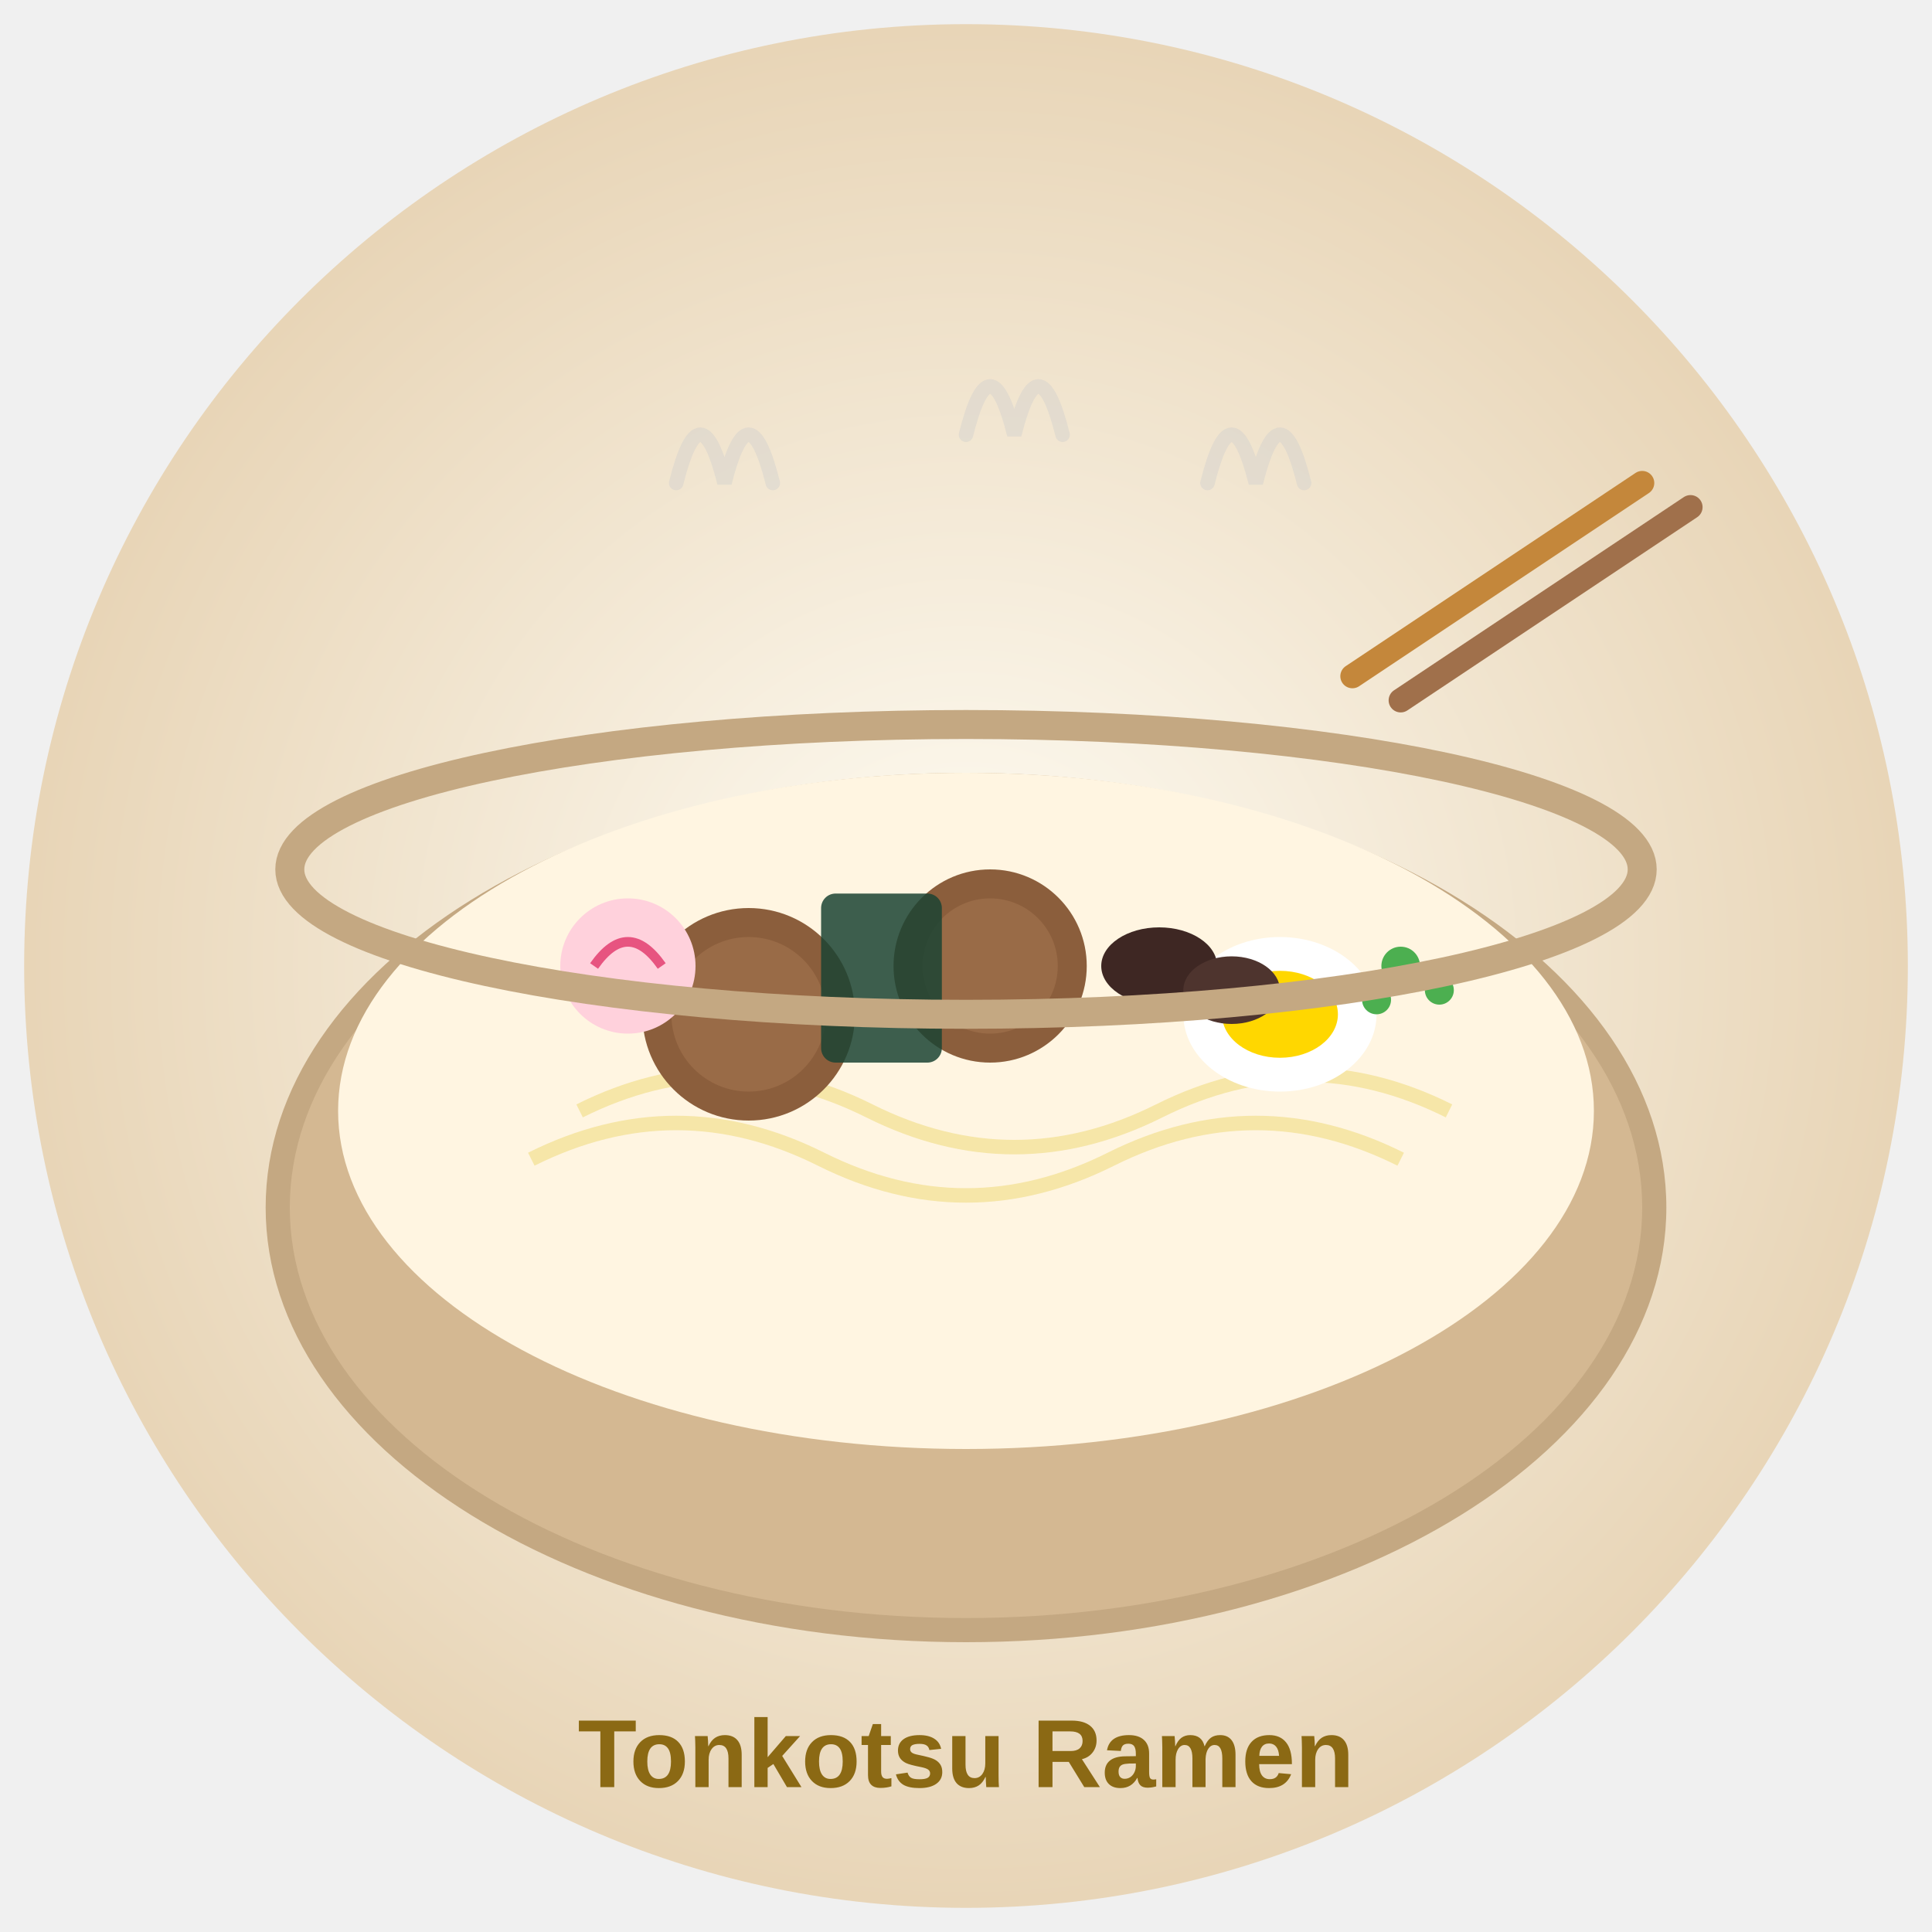
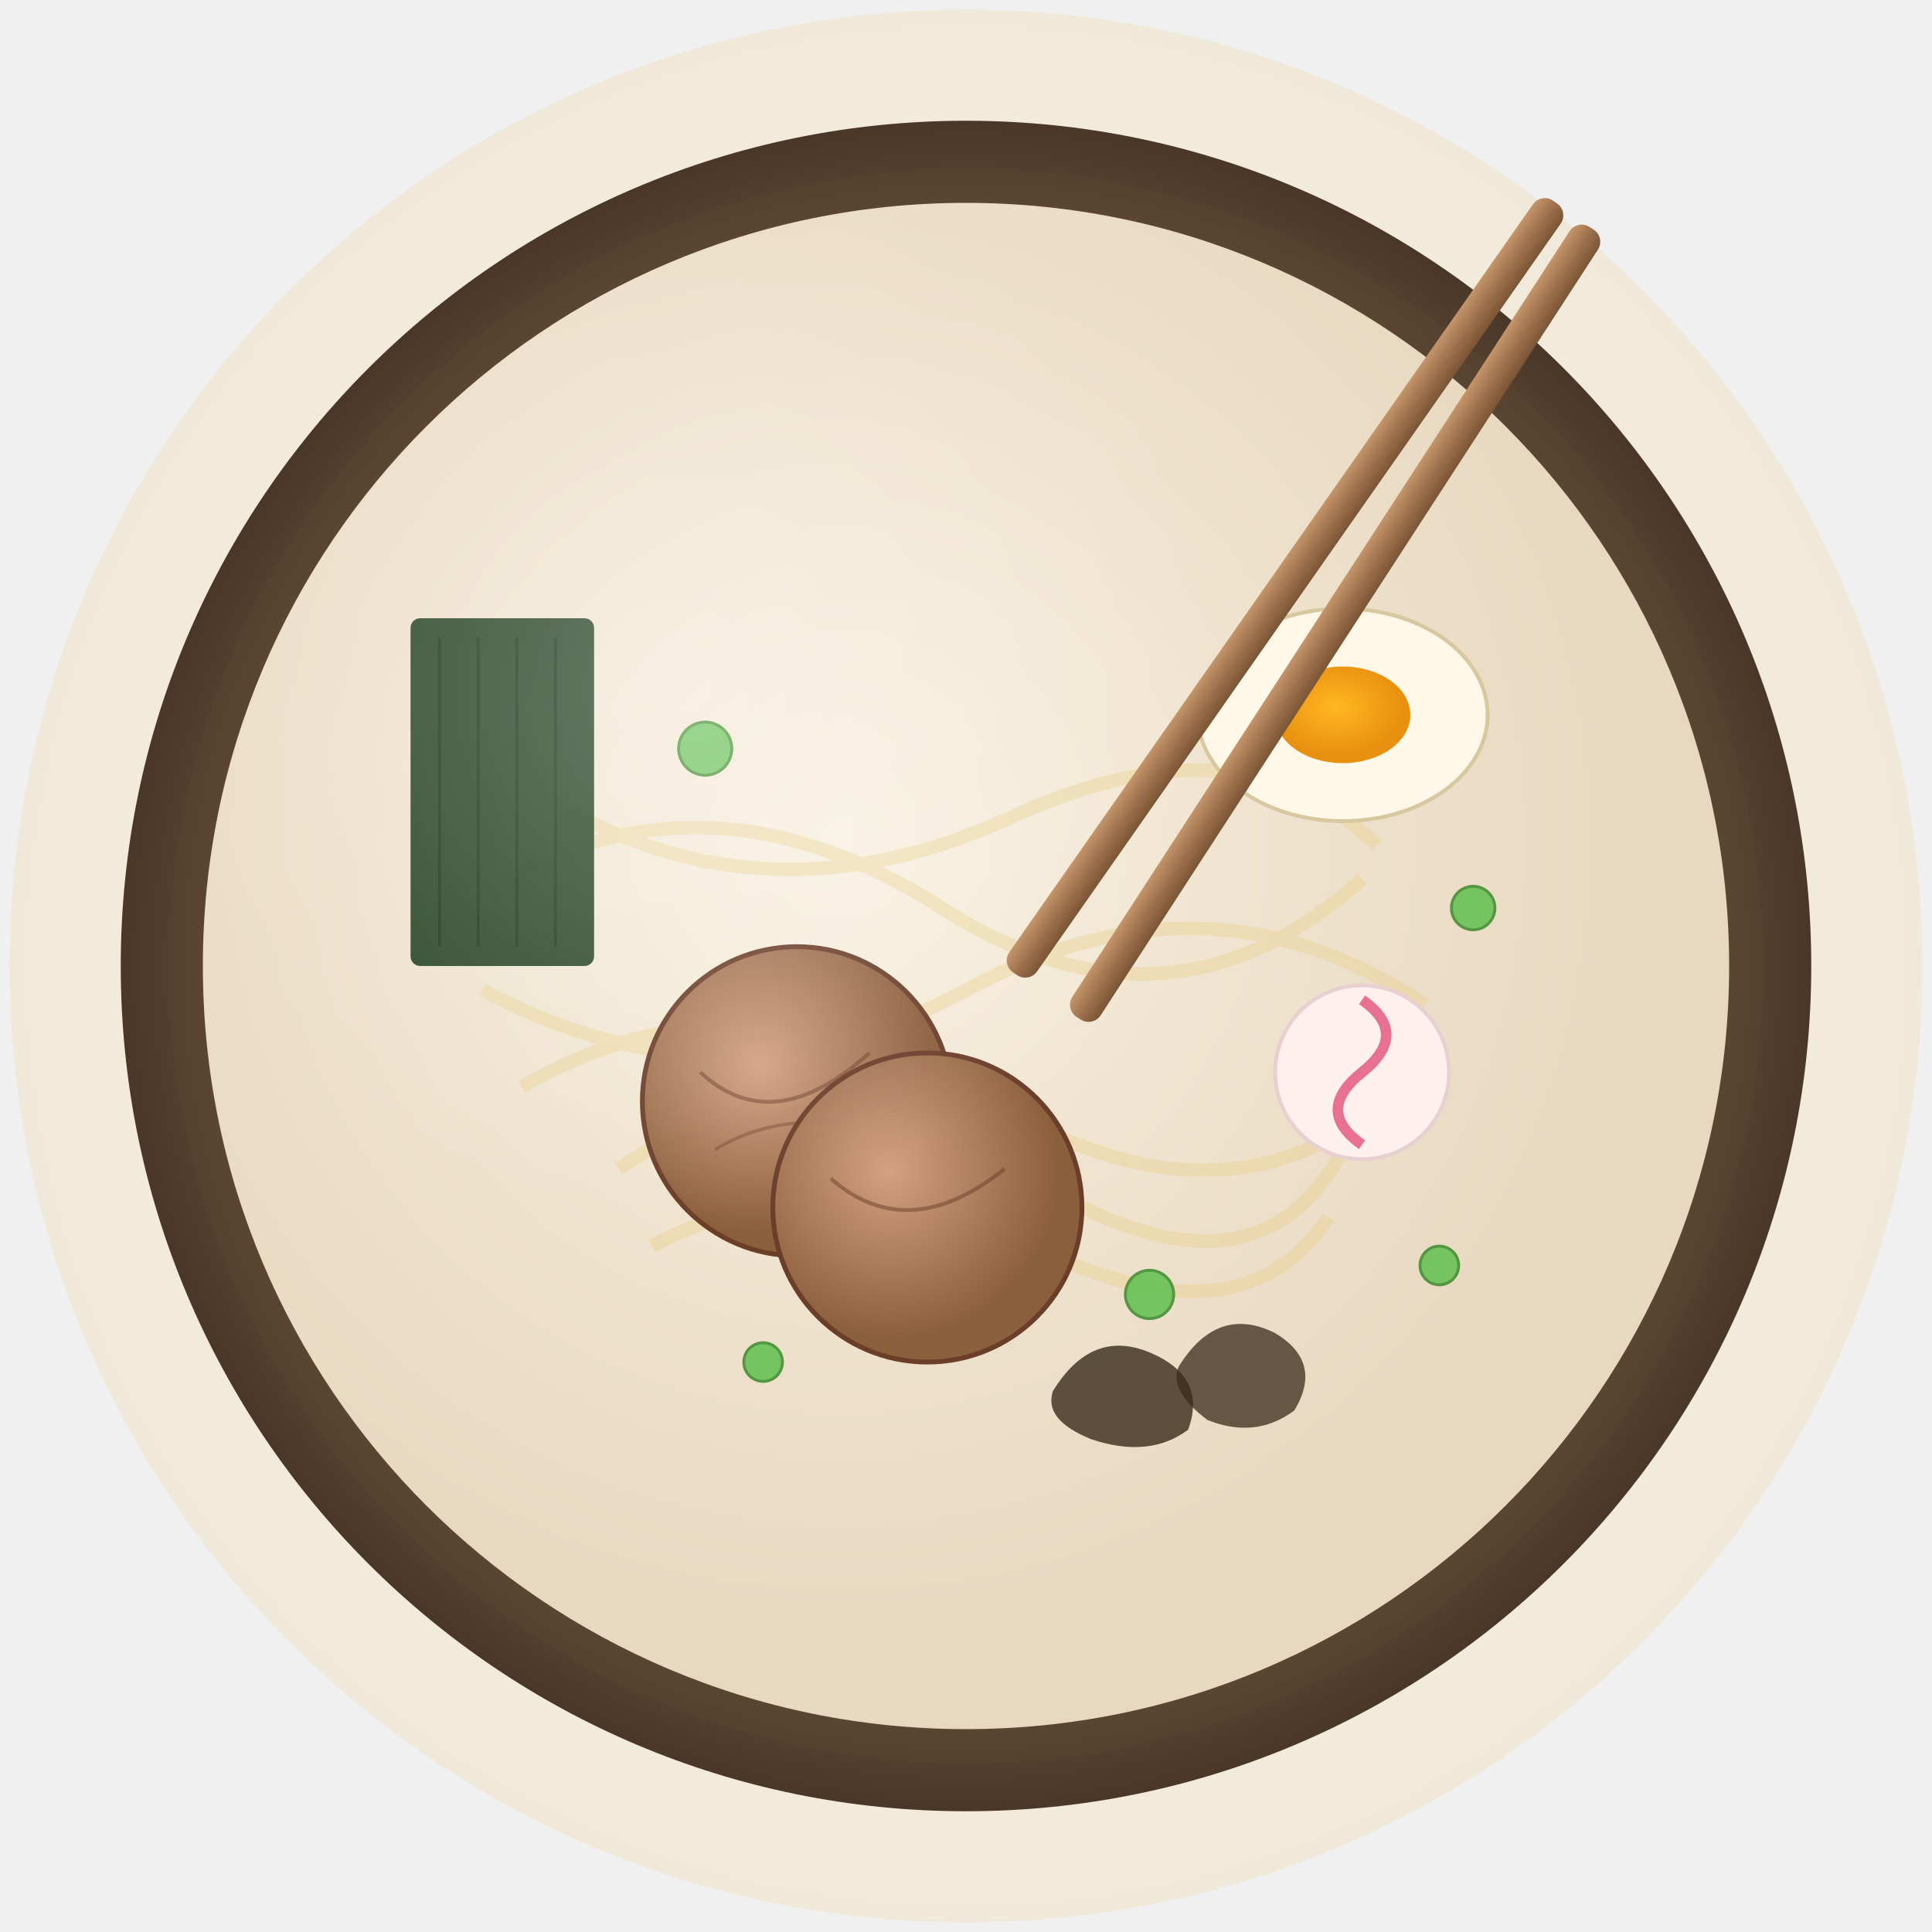
<svg xmlns="http://www.w3.org/2000/svg" viewBox="0 0 400 400">
  <defs>
-     <radialGradient id="bg" cx="50%" cy="50%" r="50%">
-       <stop offset="0%" stop-color="#FFFDF5" />
-       <stop offset="100%" stop-color="#E8D5B7" />
+     <radialGradient id="a" cx="50%" cy="50%" r="50%">
+       <stop offset="0%" stop-color="#FFF8F0" />
+       <stop offset="100%" stop-color="#F0E8D8" />
+     </radialGradient>
+     <radialGradient id="b" cx="50%" cy="50%" r="50%">
+       <stop offset="0%" stop-color="#8B7355" />
+       <stop offset="80%" stop-color="#6B5340" />
+       <stop offset="100%" stop-color="#4A3728" />
+     </radialGradient>
+     <radialGradient id="c" cx="42%" cy="42%" r="52%">
+       <stop offset="0%" stop-color="#F8F0E0" />
+       <stop offset="100%" stop-color="#E8D8C0" />
+     </radialGradient>
+     <radialGradient id="d" cx="32%" cy="32%" r="35%">
+       <stop offset="0%" stop-color="#fff" stop-opacity=".28" />
+       <stop offset="100%" stop-color="#fff" stop-opacity="0" />
+     </radialGradient>
+     <linearGradient id="e" x1="0" y1="0" x2="1" y2="0">
+       <stop offset="0%" stop-color="#C4956A" />
+       <stop offset="50%" stop-color="#A0724E" />
+       <stop offset="100%" stop-color="#7A5535" />
+     </linearGradient>
+     <radialGradient id="f" cx="45%" cy="42%" r="50%">
+       <stop offset="0%" stop-color="#FFB820" />
+       <stop offset="100%" stop-color="#E89010" />
+     </radialGradient>
+     <radialGradient id="g" cx="38%" cy="38%" r="55%">
+       <stop offset="0%" stop-color="#D4A080" />
+       <stop offset="100%" stop-color="#8B5E3C" />
    </radialGradient>
  </defs>
-   <circle cx="200" cy="200" r="195" fill="url(#bg)" />
-   <g opacity="0.4">
-     <path d="M140,100 Q145,80 150,100 Q155,80 160,100" fill="none" stroke="#ccc" stroke-width="3" stroke-linecap="round">
-       <animateTransform attributeName="transform" type="translate" values="0,0;0,-15;0,0" dur="2s" repeatCount="indefinite" />
-     </path>
-     <path d="M200,90 Q205,70 210,90 Q215,70 220,90" fill="none" stroke="#ccc" stroke-width="3" stroke-linecap="round">
-       <animateTransform attributeName="transform" type="translate" values="0,0;0,-18;0,0" dur="2.5s" repeatCount="indefinite" />
-     </path>
-     <path d="M250,100 Q255,80 260,100 Q265,80 270,100" fill="none" stroke="#ccc" stroke-width="3" stroke-linecap="round">
-       <animateTransform attributeName="transform" type="translate" values="0,0;0,-12;0,0" dur="1.8s" repeatCount="indefinite" />
-     </path>
+   <circle cx="200" cy="200" r="198" fill="url(#a)" />
+   <circle cx="200" cy="200" r="175" fill="url(#b)" />
+   <circle cx="200" cy="200" r="165" fill="#5A4530" opacity=".4" />
+   <circle cx="200" cy="200" r="158" fill="url(#c)" />
+   <g fill="none" stroke="#E8D090" stroke-width="2.8" opacity=".45">
+     <path d="M105,182Q148,158 195,188Q242,218 282,182" />
+     <path d="M100,205Q150,232 200,205Q250,178 295,208" />
+     <path d="M108,225Q155,198 205,228Q255,258 290,225" />
+     <path d="M128,242Q168,215 215,245Q260,272 278,238" />
+     <path d="M118,168Q162,192 212,168Q258,148 285,175" />
+     <path d="M135,258Q172,238 218,260Q258,278 275,252" />
  </g>
-   <ellipse cx="200" cy="250" rx="145" ry="90" fill="#C4A882" />
-   <ellipse cx="200" cy="250" rx="140" ry="85" fill="#D4B892" />
-   <ellipse cx="200" cy="230" rx="130" ry="70" fill="#FFF5E1" />
-   <g stroke="#F0DC82" stroke-width="3" fill="none" opacity="0.6">
-     <path d="M120,230 Q150,215 180,230 Q210,245 240,230 Q270,215 300,230" />
-     <path d="M110,240 Q140,225 170,240 Q200,255 230,240 Q260,225 290,240" />
+   <rect x="85" y="128" width="38" height="72" rx="2" fill="#1A3A1A" opacity=".9" />
+   <g stroke="#0D2A0D" stroke-width=".6" opacity=".4">
+     <line x1="91" y1="132" x2="91" y2="196" />
+     <line x1="99" y1="132" x2="99" y2="196" />
+     <line x1="107" y1="132" x2="107" y2="196" />
+     <line x1="115" y1="132" x2="115" y2="196" />
  </g>
-   <circle cx="155" cy="210" r="22" fill="#8B5E3C" />
-   <circle cx="155" cy="210" r="16" fill="#A0704B" opacity="0.7" />
-   <circle cx="205" cy="200" r="20" fill="#8B5E3C" />
-   <circle cx="205" cy="200" r="14" fill="#A0704B" opacity="0.7" />
-   <ellipse cx="265" cy="210" rx="20" ry="16" fill="#FFF" />
-   <ellipse cx="265" cy="210" rx="12" ry="9" fill="#FFD700" />
-   <circle cx="130" cy="200" r="14" fill="#FFD1DC" />
-   <path d="M123,200 Q130,190 137,200" fill="none" stroke="#E75480" stroke-width="2" />
-   <ellipse cx="240" cy="200" rx="12" ry="8" fill="#3E2723" />
-   <ellipse cx="255" cy="205" rx="10" ry="7" fill="#4E342E" />
-   <rect x="170" y="185" width="25" height="35" rx="3" fill="#1B4332" opacity="0.85" />
-   <circle cx="290" cy="200" r="4" fill="#4CAF50" />
-   <circle cx="298" cy="205" r="3" fill="#4CAF50" />
-   <circle cx="285" cy="207" r="3" fill="#4CAF50" />
-   <ellipse cx="200" cy="180" rx="140" ry="30" fill="none" stroke="#C4A882" stroke-width="6" />
-   <line x1="280" y1="140" x2="340" y2="100" stroke="#C4873B" stroke-width="5" stroke-linecap="round" />
-   <line x1="290" y1="145" x2="350" y2="105" stroke="#A0704B" stroke-width="5" stroke-linecap="round" />
-   <text x="200" y="370" text-anchor="middle" font-family="Arial,sans-serif" font-size="20" font-weight="bold" fill="#8B6914">Tonkotsu Ramen</text>
+   <circle cx="165" cy="228" r="32" fill="url(#g)" stroke="#6B3E2A" stroke-width="1" />
+   <path d="M145,222Q160,236 180,218" fill="none" stroke="#6B3E2A" stroke-width=".8" opacity=".5" />
+   <path d="M148,238Q165,228 184,236" fill="none" stroke="#6B3E2A" stroke-width=".7" opacity=".4" />
+   <circle cx="192" cy="250" r="32" fill="url(#g)" stroke="#6B3E2A" stroke-width="1" />
+   <path d="M172,244Q188,258 208,242" fill="none" stroke="#6B3E2A" stroke-width=".8" opacity=".5" />
+   <ellipse cx="278" cy="148" rx="30" ry="22" fill="#FFF8E8" stroke="#D8C8A0" stroke-width=".8" />
+   <ellipse cx="278" cy="148" rx="14" ry="10" fill="url(#f)" />
+   <circle cx="282" cy="222" r="18" fill="#FFF0F0" stroke="#E8D0D0" stroke-width=".8" />
+   <path d="M282,207Q292,214 282,222Q272,230 282,237" fill="none" stroke="#E87090" stroke-width="2.2" />
+   <path d="M218,288Q226,275 238,280Q250,285 246,296Q238,302 226,298Q216,294 218,288" fill="#3A2A1A" opacity=".8" />
+   <path d="M244,283Q252,270 264,276Q274,282 268,292Q260,298 250,294Q242,288 244,283" fill="#3A2A1A" opacity=".75" />
+   <g fill="#60C050" stroke="#3A8A2A" stroke-width=".6" opacity=".85">
+     <circle cx="146" cy="155" r="5.5" />
+     <circle cx="305" cy="188" r="4.5" />
+     <circle cx="238" cy="268" r="5" />
+     <circle cx="158" cy="282" r="4" />
+     <circle cx="298" cy="262" r="4" />
+   </g>
+   <circle cx="200" cy="200" r="158" fill="url(#d)" />
+   <rect x="285" y="48" width="7" height="195" rx="3" fill="url(#e)" transform="rotate(35,315,98)" />
+   <rect x="295" y="52" width="7" height="195" rx="3" fill="url(#e)" transform="rotate(33,322,102)" />
</svg>
